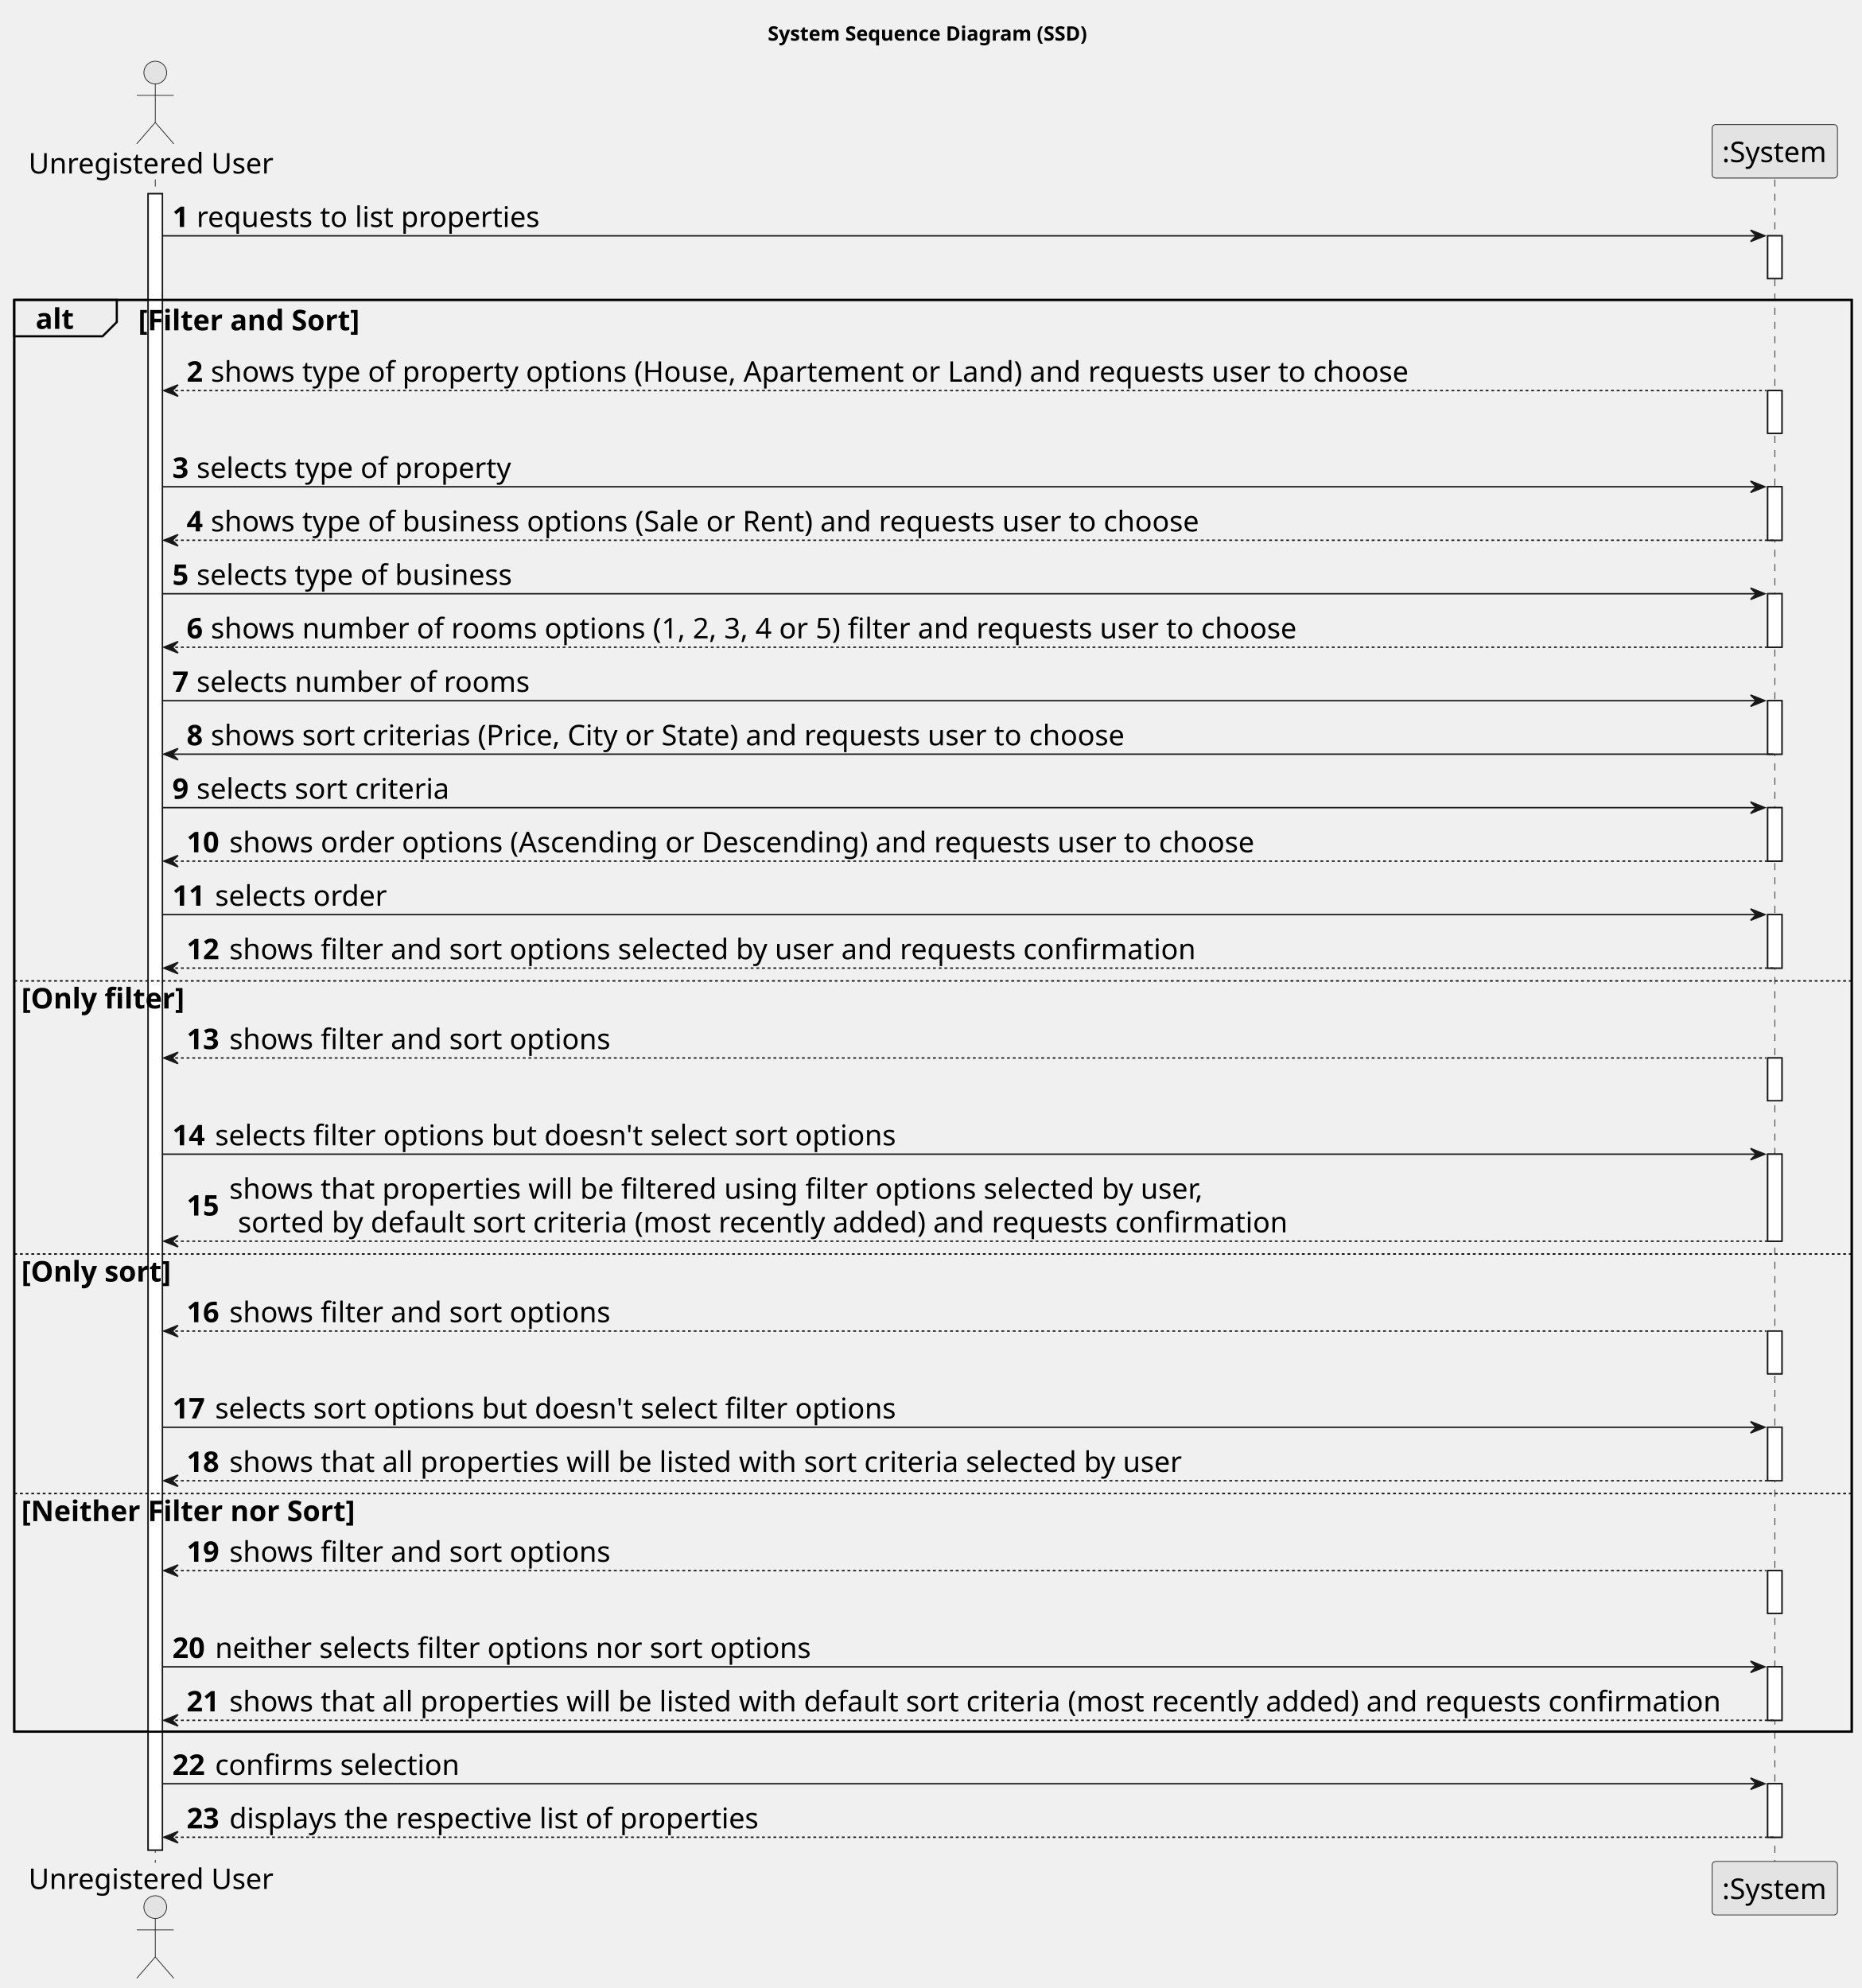
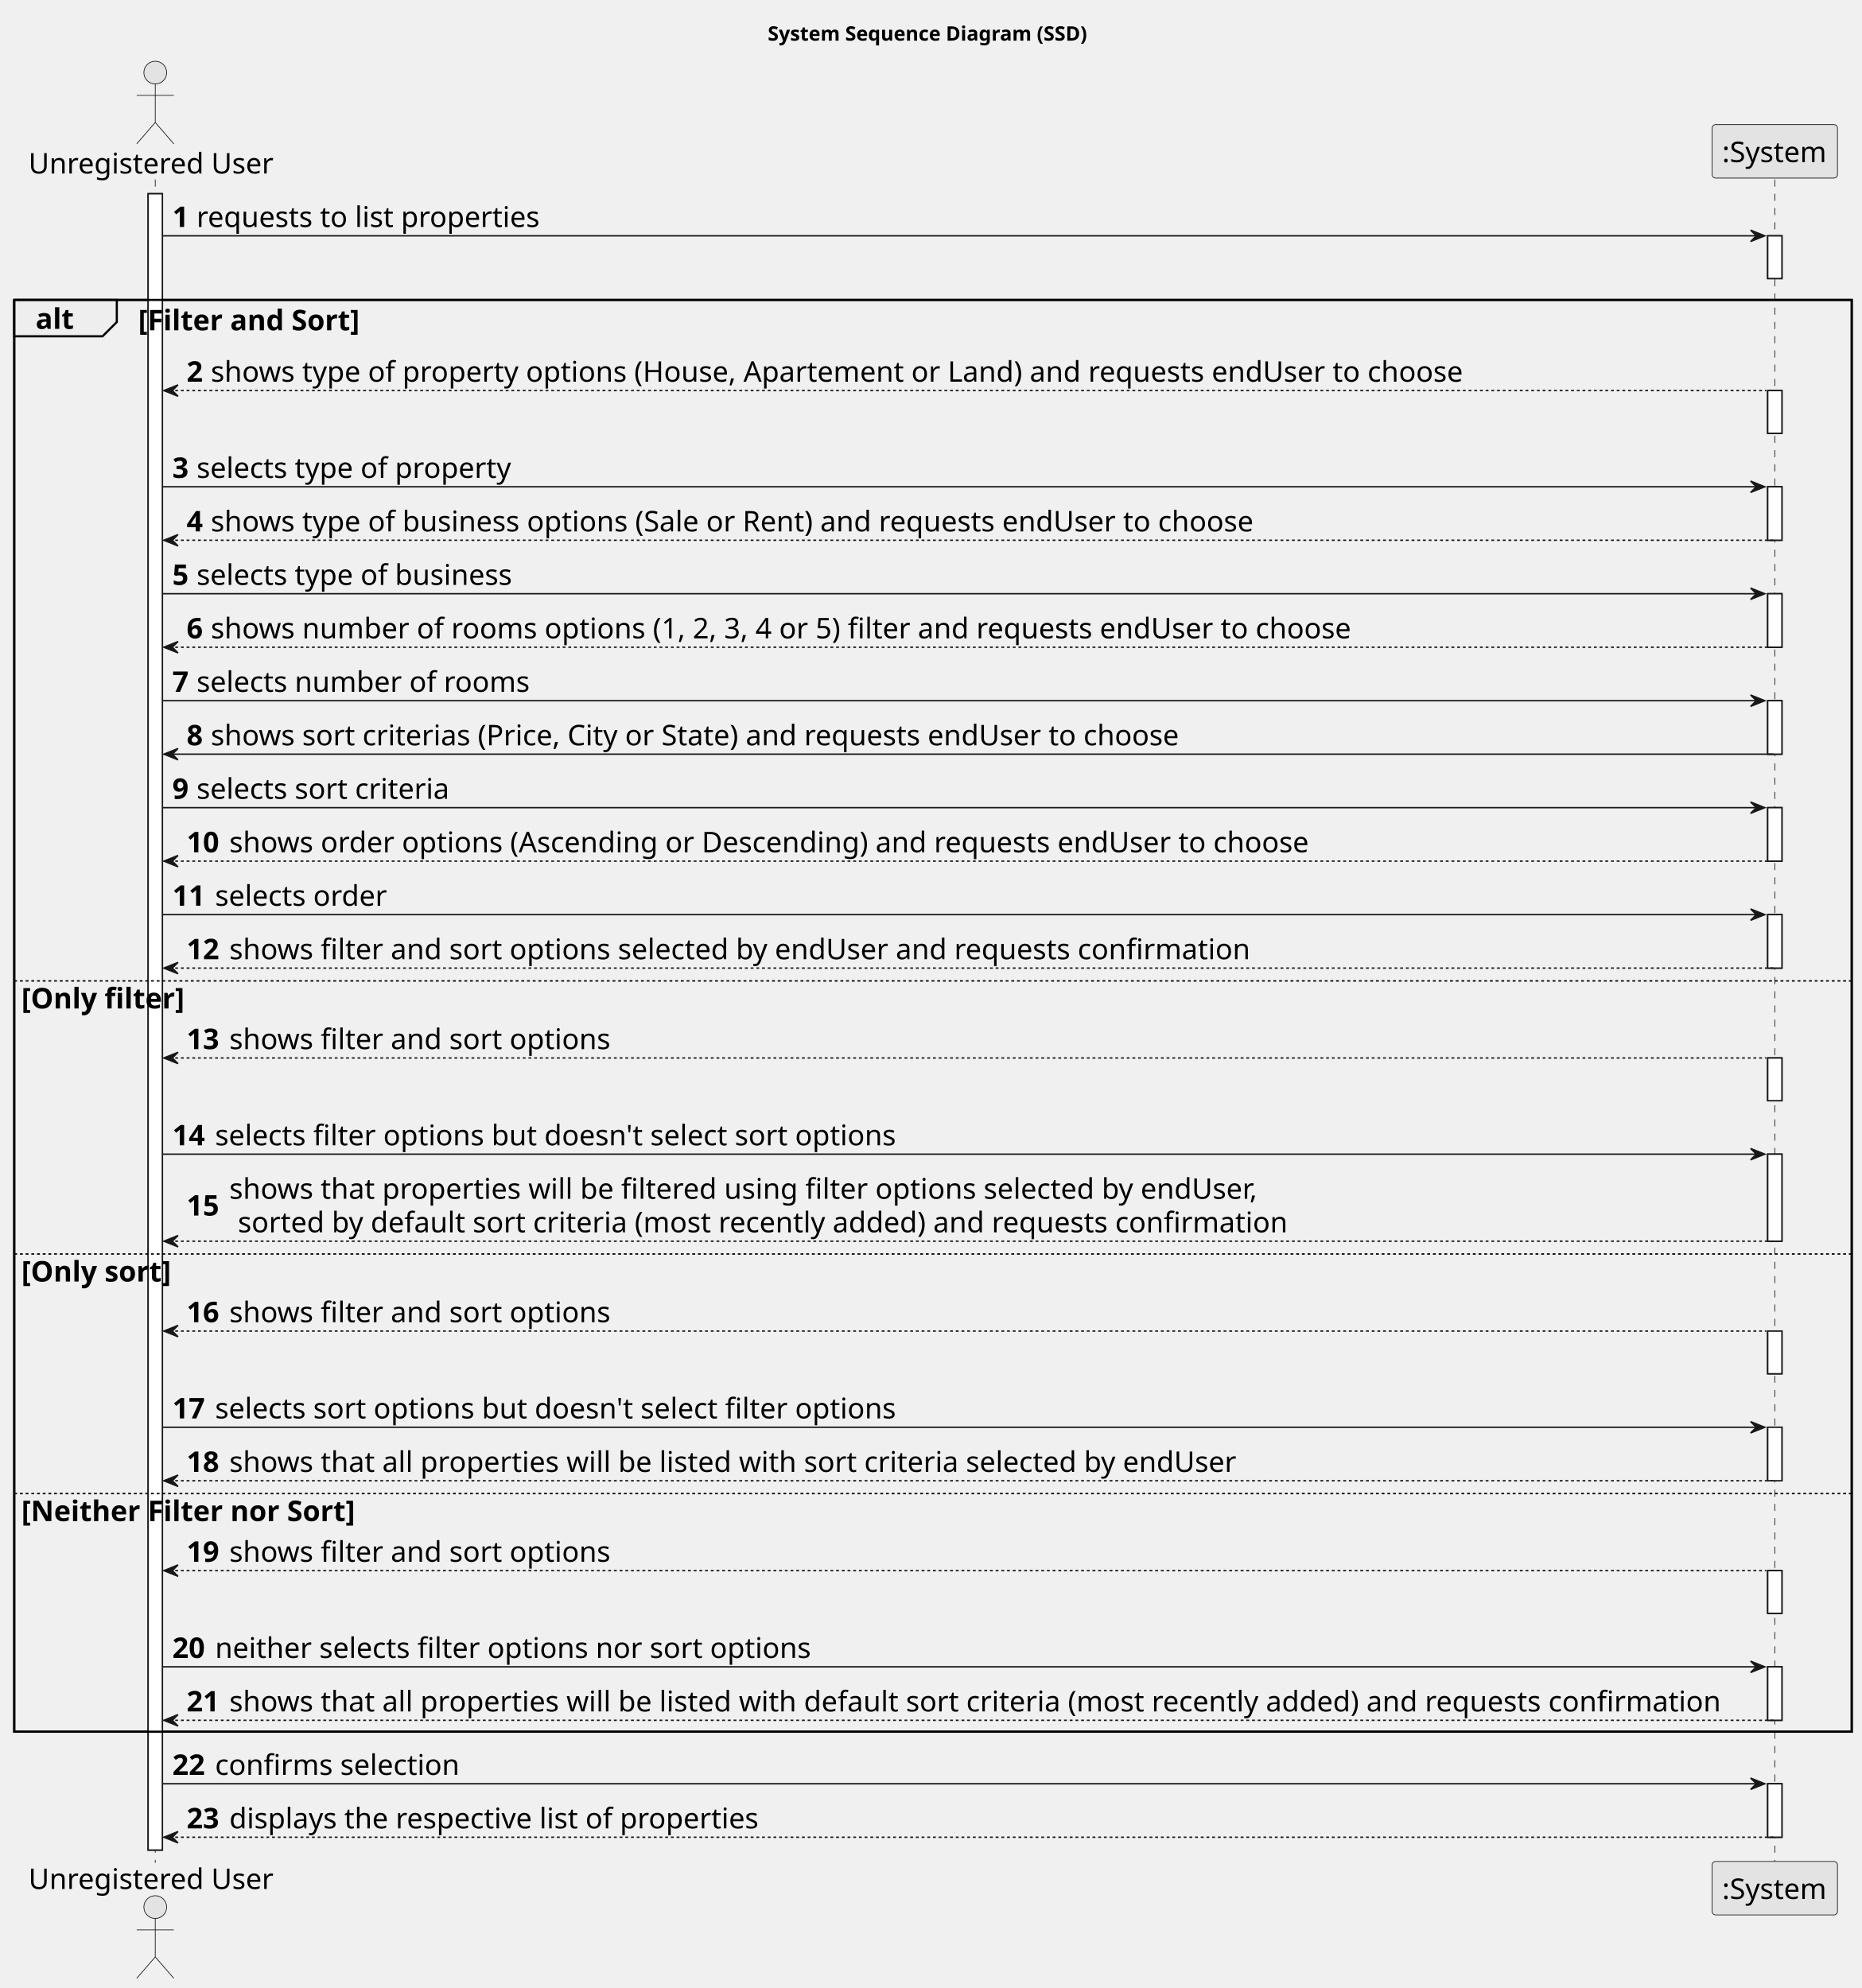
<svg xmlns="http://www.w3.org/2000/svg" contentStyleType="text/css" height="1396px" preserveAspectRatio="none" style="width:1307px;height:1396px;background:#FFFFFF;" version="1.1" viewBox="0 0 1307 1396" width="1307px" zoomAndPan="magnify">
  <defs />
  <g>
    <text fill="#000000" font-family="sans-serif" font-size="14" font-weight="bold" lengthAdjust="spacing" textLength="231" x="539" y="28.535">System Sequence Diagram (SSD)</text>
    <rect fill="#FFFFFF" height="1163.086" style="stroke:#181818;stroke-width:1.0;" width="10" x="104" y="136.043" />
    <rect fill="#FFFFFF" height="30" style="stroke:#181818;stroke-width:1.0;" width="10" x="1241" y="165.598" />
    <rect fill="#FFFFFF" height="30" style="stroke:#181818;stroke-width:1.0;" width="10" x="1241" y="274.262" />
    <rect fill="#FFFFFF" height="37.555" style="stroke:#181818;stroke-width:1.0;" width="10" x="1241" y="341.816" />
    <rect fill="#FFFFFF" height="37.555" style="stroke:#181818;stroke-width:1.0;" width="10" x="1241" y="416.926" />
    <rect fill="#FFFFFF" height="37.555" style="stroke:#181818;stroke-width:1.0;" width="10" x="1241" y="492.035" />
    <rect fill="#FFFFFF" height="37.555" style="stroke:#181818;stroke-width:1.0;" width="10" x="1241" y="567.144" />
    <rect fill="#FFFFFF" height="37.555" style="stroke:#181818;stroke-width:1.0;" width="10" x="1241" y="642.254" />
    <rect fill="#FFFFFF" height="30" style="stroke:#181818;stroke-width:1.0;" width="10" x="1241" y="742.918" />
    <rect fill="#FFFFFF" height="61.109" style="stroke:#181818;stroke-width:1.0;" width="10" x="1241" y="810.473" />
    <rect fill="#FFFFFF" height="30" style="stroke:#181818;stroke-width:1.0;" width="10" x="1241" y="934.691" />
    <rect fill="#FFFFFF" height="37.555" style="stroke:#181818;stroke-width:1.0;" width="10" x="1241" y="1002.246" />
    <rect fill="#FFFFFF" height="30" style="stroke:#181818;stroke-width:1.0;" width="10" x="1241" y="1102.91" />
    <rect fill="#FFFFFF" height="37.555" style="stroke:#181818;stroke-width:1.0;" width="10" x="1241" y="1170.465" />
    <rect fill="#FFFFFF" height="37.555" style="stroke:#181818;stroke-width:1.0;" width="10" x="1241" y="1252.574" />
    <rect fill="none" height="1005.422" style="stroke:#000000;stroke-width:1.5;" width="1290" x="10" y="210.598" />
    <line style="stroke:#181818;stroke-width:0.5;stroke-dasharray:5.0,5.0;" x1="109" x2="109" y1="126.043" y2="1308.129" />
    <line style="stroke:#181818;stroke-width:0.5;stroke-dasharray:5.0,5.0;" x1="1246" x2="1246" y1="126.043" y2="1308.129" />
    <text fill="#000000" font-family="sans-serif" font-size="20" lengthAdjust="spacing" textLength="172" x="20" y="121.824">Unregistered User</text>
    <ellipse cx="109" cy="50.988" fill="#E3E3E3" rx="8" ry="8" style="stroke:#181818;stroke-width:0.5;" />
    <path d="M109,58.988 L109,85.988 M96,66.988 L122,66.988 M109,85.988 L96,100.988 M109,85.988 L122,100.988 " fill="none" style="stroke:#181818;stroke-width:0.5;" />
    <text fill="#000000" font-family="sans-serif" font-size="20" lengthAdjust="spacing" textLength="172" x="20" y="1326.465">Unregistered User</text>
    <ellipse cx="109" cy="1339.184" fill="#E3E3E3" rx="8" ry="8" style="stroke:#181818;stroke-width:0.5;" />
    <path d="M109,1347.184 L109,1374.184 M96,1355.184 L122,1355.184 M109,1374.184 L96,1389.184 M109,1374.184 L122,1389.184 " fill="none" style="stroke:#181818;stroke-width:0.5;" />
    <rect fill="#E3E3E3" height="37.555" rx="2.5" ry="2.5" style="stroke:#181818;stroke-width:0.5;" width="88" x="1202" y="87.488" />
    <text fill="#000000" font-family="sans-serif" font-size="20" lengthAdjust="spacing" textLength="74" x="1209" y="113.824">:System</text>
    <rect fill="#E3E3E3" height="37.555" rx="2.5" ry="2.5" style="stroke:#181818;stroke-width:0.5;" width="88" x="1202" y="1307.129" />
    <text fill="#000000" font-family="sans-serif" font-size="20" lengthAdjust="spacing" textLength="74" x="1209" y="1333.465">:System</text>
    <rect fill="#FFFFFF" height="1163.086" style="stroke:#181818;stroke-width:1.0;" width="10" x="104" y="136.043" />
    <rect fill="#FFFFFF" height="30" style="stroke:#181818;stroke-width:1.0;" width="10" x="1241" y="165.598" />
    <rect fill="#FFFFFF" height="30" style="stroke:#181818;stroke-width:1.0;" width="10" x="1241" y="274.262" />
    <rect fill="#FFFFFF" height="37.555" style="stroke:#181818;stroke-width:1.0;" width="10" x="1241" y="341.816" />
    <rect fill="#FFFFFF" height="37.555" style="stroke:#181818;stroke-width:1.0;" width="10" x="1241" y="416.926" />
    <rect fill="#FFFFFF" height="37.555" style="stroke:#181818;stroke-width:1.0;" width="10" x="1241" y="492.035" />
    <rect fill="#FFFFFF" height="37.555" style="stroke:#181818;stroke-width:1.0;" width="10" x="1241" y="567.144" />
    <rect fill="#FFFFFF" height="37.555" style="stroke:#181818;stroke-width:1.0;" width="10" x="1241" y="642.254" />
    <rect fill="#FFFFFF" height="30" style="stroke:#181818;stroke-width:1.0;" width="10" x="1241" y="742.918" />
    <rect fill="#FFFFFF" height="61.109" style="stroke:#181818;stroke-width:1.0;" width="10" x="1241" y="810.473" />
    <rect fill="#FFFFFF" height="30" style="stroke:#181818;stroke-width:1.0;" width="10" x="1241" y="934.691" />
    <rect fill="#FFFFFF" height="37.555" style="stroke:#181818;stroke-width:1.0;" width="10" x="1241" y="1002.246" />
    <rect fill="#FFFFFF" height="30" style="stroke:#181818;stroke-width:1.0;" width="10" x="1241" y="1102.91" />
    <rect fill="#FFFFFF" height="37.555" style="stroke:#181818;stroke-width:1.0;" width="10" x="1241" y="1170.465" />
    <rect fill="#FFFFFF" height="37.555" style="stroke:#181818;stroke-width:1.0;" width="10" x="1241" y="1252.574" />
    <polygon fill="#181818" points="1229,161.598,1239,165.598,1229,169.598,1233,165.598" style="stroke:#181818;stroke-width:1.0;" />
    <line style="stroke:#181818;stroke-width:1.0;" x1="114" x2="1235" y1="165.598" y2="165.598" />
    <text fill="#000000" font-family="sans-serif" font-size="20" font-weight="bold" lengthAdjust="spacing" textLength="13" x="121" y="159.379">1</text>
    <text fill="#000000" font-family="sans-serif" font-size="20" lengthAdjust="spacing" textLength="247" x="138" y="159.379">requests to list properties</text>
    <path d="M10,210.598 L82,210.598 L82,226.152 L72,236.152 L10,236.152 L10,210.598 " fill="#EEEEEE" style="stroke:#000000;stroke-width:1.5;" />
    <rect fill="none" height="1005.422" style="stroke:#000000;stroke-width:1.5;" width="1290" x="10" y="210.598" />
    <text fill="#000000" font-family="sans-serif" font-size="20" font-weight="bold" lengthAdjust="spacing" textLength="27" x="25" y="230.934">alt</text>
    <text fill="#000000" font-family="sans-serif" font-size="20" font-weight="bold" lengthAdjust="spacing" textLength="161" x="97" y="231.934">[Filter and Sort]</text>
    <polygon fill="#181818" points="125,270.262,115,274.262,125,278.262,121,274.262" style="stroke:#181818;stroke-width:1.0;" />
    <line style="stroke:#181818;stroke-width:1.0;stroke-dasharray:2.0,2.0;" x1="119" x2="1240" y1="274.262" y2="274.262" />
    <text fill="#000000" font-family="sans-serif" font-size="20" font-weight="bold" lengthAdjust="spacing" textLength="13" x="131" y="268.043">2</text>
-     <text fill="#000000" font-family="sans-serif" font-size="20" lengthAdjust="spacing" textLength="856" x="148" y="268.043">shows type of property options (House, Apartement or Land) and requests user to choose</text>
+     <text fill="#000000" font-family="sans-serif" font-size="20" lengthAdjust="spacing" textLength="856" x="148" y="268.043">shows type of property options (House, Apartement or Land) and requests endUser to choose</text>
    <polygon fill="#181818" points="1229,337.816,1239,341.816,1229,345.816,1233,341.816" style="stroke:#181818;stroke-width:1.0;" />
    <line style="stroke:#181818;stroke-width:1.0;" x1="114" x2="1235" y1="341.816" y2="341.816" />
    <text fill="#000000" font-family="sans-serif" font-size="20" font-weight="bold" lengthAdjust="spacing" textLength="13" x="121" y="335.598">3</text>
    <text fill="#000000" font-family="sans-serif" font-size="20" lengthAdjust="spacing" textLength="225" x="138" y="335.598">selects type of property</text>
    <polygon fill="#181818" points="125,375.371,115,379.371,125,383.371,121,379.371" style="stroke:#181818;stroke-width:1.0;" />
    <line style="stroke:#181818;stroke-width:1.0;stroke-dasharray:2.0,2.0;" x1="119" x2="1245" y1="379.371" y2="379.371" />
    <text fill="#000000" font-family="sans-serif" font-size="20" font-weight="bold" lengthAdjust="spacing" textLength="13" x="131" y="373.152">4</text>
-     <text fill="#000000" font-family="sans-serif" font-size="20" lengthAdjust="spacing" textLength="708" x="148" y="373.152">shows type of business options (Sale or Rent) and requests user to choose</text>
+     <text fill="#000000" font-family="sans-serif" font-size="20" lengthAdjust="spacing" textLength="708" x="148" y="373.152">shows type of business options (Sale or Rent) and requests endUser to choose</text>
    <polygon fill="#181818" points="1229,412.926,1239,416.926,1229,420.926,1233,416.926" style="stroke:#181818;stroke-width:1.0;" />
    <line style="stroke:#181818;stroke-width:1.0;" x1="114" x2="1235" y1="416.926" y2="416.926" />
    <text fill="#000000" font-family="sans-serif" font-size="20" font-weight="bold" lengthAdjust="spacing" textLength="13" x="121" y="410.707">5</text>
    <text fill="#000000" font-family="sans-serif" font-size="20" lengthAdjust="spacing" textLength="227" x="138" y="410.707">selects type of business</text>
    <polygon fill="#181818" points="125,450.481,115,454.481,125,458.481,121,454.481" style="stroke:#181818;stroke-width:1.0;" />
    <line style="stroke:#181818;stroke-width:1.0;stroke-dasharray:2.0,2.0;" x1="119" x2="1245" y1="454.481" y2="454.481" />
    <text fill="#000000" font-family="sans-serif" font-size="20" font-weight="bold" lengthAdjust="spacing" textLength="13" x="131" y="448.262">6</text>
-     <text fill="#000000" font-family="sans-serif" font-size="20" lengthAdjust="spacing" textLength="789" x="148" y="448.262">shows number of rooms options (1, 2, 3, 4 or 5) filter and requests user to choose</text>
+     <text fill="#000000" font-family="sans-serif" font-size="20" lengthAdjust="spacing" textLength="789" x="148" y="448.262">shows number of rooms options (1, 2, 3, 4 or 5) filter and requests endUser to choose</text>
    <polygon fill="#181818" points="1229,488.035,1239,492.035,1229,496.035,1233,492.035" style="stroke:#181818;stroke-width:1.0;" />
    <line style="stroke:#181818;stroke-width:1.0;" x1="114" x2="1235" y1="492.035" y2="492.035" />
    <text fill="#000000" font-family="sans-serif" font-size="20" font-weight="bold" lengthAdjust="spacing" textLength="13" x="121" y="485.816">7</text>
    <text fill="#000000" font-family="sans-serif" font-size="20" lengthAdjust="spacing" textLength="238" x="138" y="485.816">selects number of rooms</text>
    <polygon fill="#181818" points="125,525.59,115,529.59,125,533.59,121,529.59" style="stroke:#181818;stroke-width:1.0;" />
    <line style="stroke:#181818;stroke-width:1.0;" x1="119" x2="1245" y1="529.59" y2="529.59" />
    <text fill="#000000" font-family="sans-serif" font-size="20" font-weight="bold" lengthAdjust="spacing" textLength="13" x="131" y="523.371">8</text>
-     <text fill="#000000" font-family="sans-serif" font-size="20" lengthAdjust="spacing" textLength="654" x="148" y="523.371">shows sort criterias (Price, City or State) and requests user to choose</text>
+     <text fill="#000000" font-family="sans-serif" font-size="20" lengthAdjust="spacing" textLength="654" x="148" y="523.371">shows sort criterias (Price, City or State) and requests endUser to choose</text>
    <polygon fill="#181818" points="1229,563.144,1239,567.144,1229,571.144,1233,567.144" style="stroke:#181818;stroke-width:1.0;" />
    <line style="stroke:#181818;stroke-width:1.0;" x1="114" x2="1235" y1="567.144" y2="567.144" />
    <text fill="#000000" font-family="sans-serif" font-size="20" font-weight="bold" lengthAdjust="spacing" textLength="13" x="121" y="560.926">9</text>
    <text fill="#000000" font-family="sans-serif" font-size="20" lengthAdjust="spacing" textLength="181" x="138" y="560.926">selects sort criteria</text>
    <polygon fill="#181818" points="125,600.699,115,604.699,125,608.699,121,604.699" style="stroke:#181818;stroke-width:1.0;" />
    <line style="stroke:#181818;stroke-width:1.0;stroke-dasharray:2.0,2.0;" x1="119" x2="1245" y1="604.699" y2="604.699" />
    <text fill="#000000" font-family="sans-serif" font-size="20" font-weight="bold" lengthAdjust="spacing" textLength="26" x="131" y="598.481">10</text>
-     <text fill="#000000" font-family="sans-serif" font-size="20" lengthAdjust="spacing" textLength="734" x="161" y="598.481">shows order options (Ascending or Descending) and requests user to choose</text>
+     <text fill="#000000" font-family="sans-serif" font-size="20" lengthAdjust="spacing" textLength="734" x="161" y="598.481">shows order options (Ascending or Descending) and requests endUser to choose</text>
    <polygon fill="#181818" points="1229,638.254,1239,642.254,1229,646.254,1233,642.254" style="stroke:#181818;stroke-width:1.0;" />
    <line style="stroke:#181818;stroke-width:1.0;" x1="114" x2="1235" y1="642.254" y2="642.254" />
    <text fill="#000000" font-family="sans-serif" font-size="20" font-weight="bold" lengthAdjust="spacing" textLength="26" x="121" y="636.035">11</text>
    <text fill="#000000" font-family="sans-serif" font-size="20" lengthAdjust="spacing" textLength="123" x="151" y="636.035">selects order</text>
    <polygon fill="#181818" points="125,675.809,115,679.809,125,683.809,121,679.809" style="stroke:#181818;stroke-width:1.0;" />
    <line style="stroke:#181818;stroke-width:1.0;stroke-dasharray:2.0,2.0;" x1="119" x2="1245" y1="679.809" y2="679.809" />
    <text fill="#000000" font-family="sans-serif" font-size="20" font-weight="bold" lengthAdjust="spacing" textLength="26" x="131" y="673.59">12</text>
-     <text fill="#000000" font-family="sans-serif" font-size="20" lengthAdjust="spacing" textLength="692" x="161" y="673.59">shows filter and sort options selected by user and requests confirmation</text>
+     <text fill="#000000" font-family="sans-serif" font-size="20" lengthAdjust="spacing" textLength="692" x="161" y="673.59">shows filter and sort options selected by endUser and requests confirmation</text>
    <line style="stroke:#000000;stroke-width:1.0;stroke-dasharray:2.0,2.0;" x1="10" x2="1300" y1="688.809" y2="688.809" />
    <text fill="#000000" font-family="sans-serif" font-size="20" font-weight="bold" lengthAdjust="spacing" textLength="120" x="15" y="708.144">[Only filter]</text>
    <polygon fill="#181818" points="125,738.918,115,742.918,125,746.918,121,742.918" style="stroke:#181818;stroke-width:1.0;" />
    <line style="stroke:#181818;stroke-width:1.0;stroke-dasharray:2.0,2.0;" x1="119" x2="1240" y1="742.918" y2="742.918" />
    <text fill="#000000" font-family="sans-serif" font-size="20" font-weight="bold" lengthAdjust="spacing" textLength="26" x="131" y="736.699">13</text>
    <text fill="#000000" font-family="sans-serif" font-size="20" lengthAdjust="spacing" textLength="273" x="161" y="736.699">shows filter and sort options</text>
    <polygon fill="#181818" points="1229,806.473,1239,810.473,1229,814.473,1233,810.473" style="stroke:#181818;stroke-width:1.0;" />
    <line style="stroke:#181818;stroke-width:1.0;" x1="114" x2="1235" y1="810.473" y2="810.473" />
    <text fill="#000000" font-family="sans-serif" font-size="20" font-weight="bold" lengthAdjust="spacing" textLength="26" x="121" y="804.254">14</text>
    <text fill="#000000" font-family="sans-serif" font-size="20" lengthAdjust="spacing" textLength="490" x="151" y="804.254">selects filter options but doesn't select sort options</text>
    <polygon fill="#181818" points="125,867.582,115,871.582,125,875.582,121,871.582" style="stroke:#181818;stroke-width:1.0;" />
    <line style="stroke:#181818;stroke-width:1.0;stroke-dasharray:2.0,2.0;" x1="119" x2="1245" y1="871.582" y2="871.582" />
    <text fill="#000000" font-family="sans-serif" font-size="20" font-weight="bold" lengthAdjust="spacing" textLength="26" x="131" y="853.586">15</text>
-     <text fill="#000000" font-family="sans-serif" font-size="20" lengthAdjust="spacing" textLength="705" x="161" y="841.809">shows that properties will be filtered using filter options selected by user,</text>
+     <text fill="#000000" font-family="sans-serif" font-size="20" lengthAdjust="spacing" textLength="705" x="161" y="841.809">shows that properties will be filtered using filter options selected by endUser,</text>
    <text fill="#000000" font-family="sans-serif" font-size="20" lengthAdjust="spacing" textLength="753" x="167" y="865.363">sorted by default sort criteria (most recently added) and requests confirmation</text>
    <line style="stroke:#000000;stroke-width:1.0;stroke-dasharray:2.0,2.0;" x1="10" x2="1300" y1="880.582" y2="880.582" />
    <text fill="#000000" font-family="sans-serif" font-size="20" font-weight="bold" lengthAdjust="spacing" textLength="110" x="15" y="899.918">[Only sort]</text>
    <polygon fill="#181818" points="125,930.691,115,934.691,125,938.691,121,934.691" style="stroke:#181818;stroke-width:1.0;" />
    <line style="stroke:#181818;stroke-width:1.0;stroke-dasharray:2.0,2.0;" x1="119" x2="1240" y1="934.691" y2="934.691" />
    <text fill="#000000" font-family="sans-serif" font-size="20" font-weight="bold" lengthAdjust="spacing" textLength="26" x="131" y="928.473">16</text>
    <text fill="#000000" font-family="sans-serif" font-size="20" lengthAdjust="spacing" textLength="273" x="161" y="928.473">shows filter and sort options</text>
    <polygon fill="#181818" points="1229,998.246,1239,1002.246,1229,1006.246,1233,1002.246" style="stroke:#181818;stroke-width:1.0;" />
    <line style="stroke:#181818;stroke-width:1.0;" x1="114" x2="1235" y1="1002.246" y2="1002.246" />
    <text fill="#000000" font-family="sans-serif" font-size="20" font-weight="bold" lengthAdjust="spacing" textLength="26" x="121" y="996.027">17</text>
    <text fill="#000000" font-family="sans-serif" font-size="20" lengthAdjust="spacing" textLength="490" x="151" y="996.027">selects sort options but doesn't select filter options</text>
    <polygon fill="#181818" points="125,1035.801,115,1039.801,125,1043.801,121,1039.801" style="stroke:#181818;stroke-width:1.0;" />
    <line style="stroke:#181818;stroke-width:1.0;stroke-dasharray:2.0,2.0;" x1="119" x2="1245" y1="1039.801" y2="1039.801" />
    <text fill="#000000" font-family="sans-serif" font-size="20" font-weight="bold" lengthAdjust="spacing" textLength="26" x="131" y="1033.582">18</text>
-     <text fill="#000000" font-family="sans-serif" font-size="20" lengthAdjust="spacing" textLength="687" x="161" y="1033.582">shows that all properties will be listed with sort criteria selected by user</text>
+     <text fill="#000000" font-family="sans-serif" font-size="20" lengthAdjust="spacing" textLength="687" x="161" y="1033.582">shows that all properties will be listed with sort criteria selected by endUser</text>
    <line style="stroke:#000000;stroke-width:1.0;stroke-dasharray:2.0,2.0;" x1="10" x2="1300" y1="1048.801" y2="1048.801" />
    <text fill="#000000" font-family="sans-serif" font-size="20" font-weight="bold" lengthAdjust="spacing" textLength="241" x="15" y="1068.137">[Neither Filter nor Sort]</text>
    <polygon fill="#181818" points="125,1098.91,115,1102.91,125,1106.91,121,1102.91" style="stroke:#181818;stroke-width:1.0;" />
    <line style="stroke:#181818;stroke-width:1.0;stroke-dasharray:2.0,2.0;" x1="119" x2="1240" y1="1102.91" y2="1102.91" />
    <text fill="#000000" font-family="sans-serif" font-size="20" font-weight="bold" lengthAdjust="spacing" textLength="26" x="131" y="1096.691">19</text>
    <text fill="#000000" font-family="sans-serif" font-size="20" lengthAdjust="spacing" textLength="273" x="161" y="1096.691">shows filter and sort options</text>
    <polygon fill="#181818" points="1229,1166.465,1239,1170.465,1229,1174.465,1233,1170.465" style="stroke:#181818;stroke-width:1.0;" />
    <line style="stroke:#181818;stroke-width:1.0;" x1="114" x2="1235" y1="1170.465" y2="1170.465" />
    <text fill="#000000" font-family="sans-serif" font-size="20" font-weight="bold" lengthAdjust="spacing" textLength="26" x="121" y="1164.246">20</text>
    <text fill="#000000" font-family="sans-serif" font-size="20" lengthAdjust="spacing" textLength="426" x="151" y="1164.246">neither selects filter options nor sort options</text>
    <polygon fill="#181818" points="125,1204.02,115,1208.02,125,1212.02,121,1208.02" style="stroke:#181818;stroke-width:1.0;" />
    <line style="stroke:#181818;stroke-width:1.0;stroke-dasharray:2.0,2.0;" x1="119" x2="1245" y1="1208.02" y2="1208.02" />
    <text fill="#000000" font-family="sans-serif" font-size="20" font-weight="bold" lengthAdjust="spacing" textLength="26" x="131" y="1201.801">21</text>
    <text fill="#000000" font-family="sans-serif" font-size="20" lengthAdjust="spacing" textLength="1073" x="161" y="1201.801">shows that all properties will be listed with default sort criteria (most recently added) and requests confirmation</text>
    <polygon fill="#181818" points="1229,1248.574,1239,1252.574,1229,1256.574,1233,1252.574" style="stroke:#181818;stroke-width:1.0;" />
    <line style="stroke:#181818;stroke-width:1.0;" x1="114" x2="1235" y1="1252.574" y2="1252.574" />
    <text fill="#000000" font-family="sans-serif" font-size="20" font-weight="bold" lengthAdjust="spacing" textLength="26" x="121" y="1246.355">22</text>
    <text fill="#000000" font-family="sans-serif" font-size="20" lengthAdjust="spacing" textLength="175" x="151" y="1246.355">confirms selection</text>
    <polygon fill="#181818" points="125,1286.129,115,1290.129,125,1294.129,121,1290.129" style="stroke:#181818;stroke-width:1.0;" />
    <line style="stroke:#181818;stroke-width:1.0;stroke-dasharray:2.0,2.0;" x1="119" x2="1245" y1="1290.129" y2="1290.129" />
    <text fill="#000000" font-family="sans-serif" font-size="20" font-weight="bold" lengthAdjust="spacing" textLength="26" x="131" y="1283.91">23</text>
    <text fill="#000000" font-family="sans-serif" font-size="20" lengthAdjust="spacing" textLength="383" x="161" y="1283.91">displays the respective list of properties</text>
  </g>
</svg>
